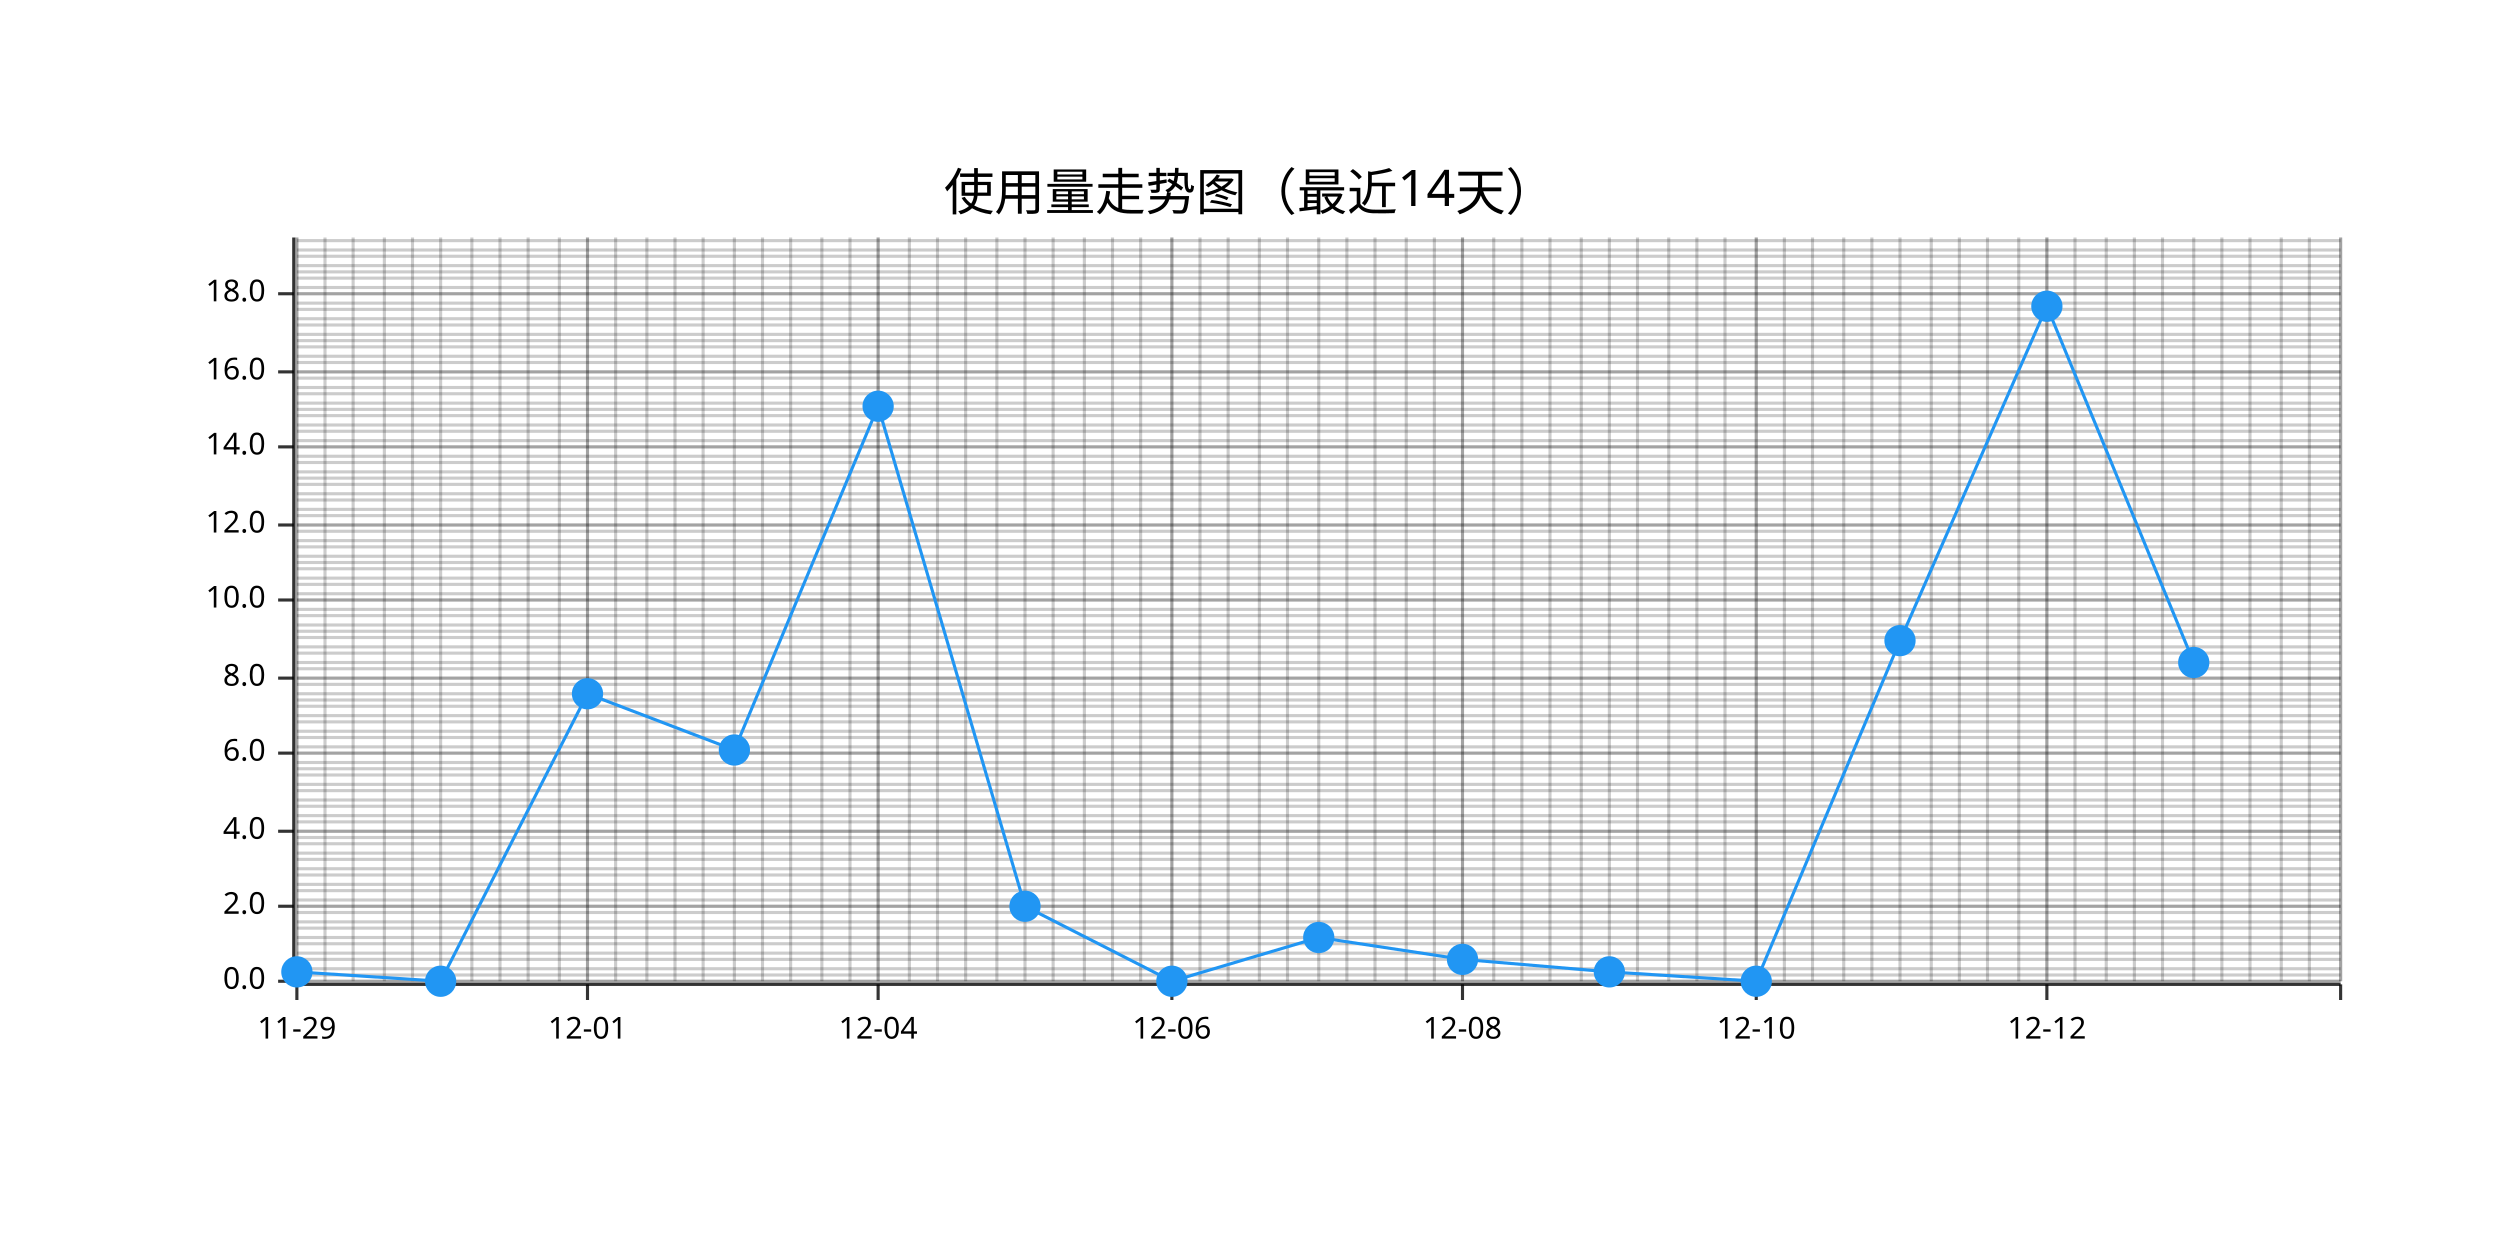
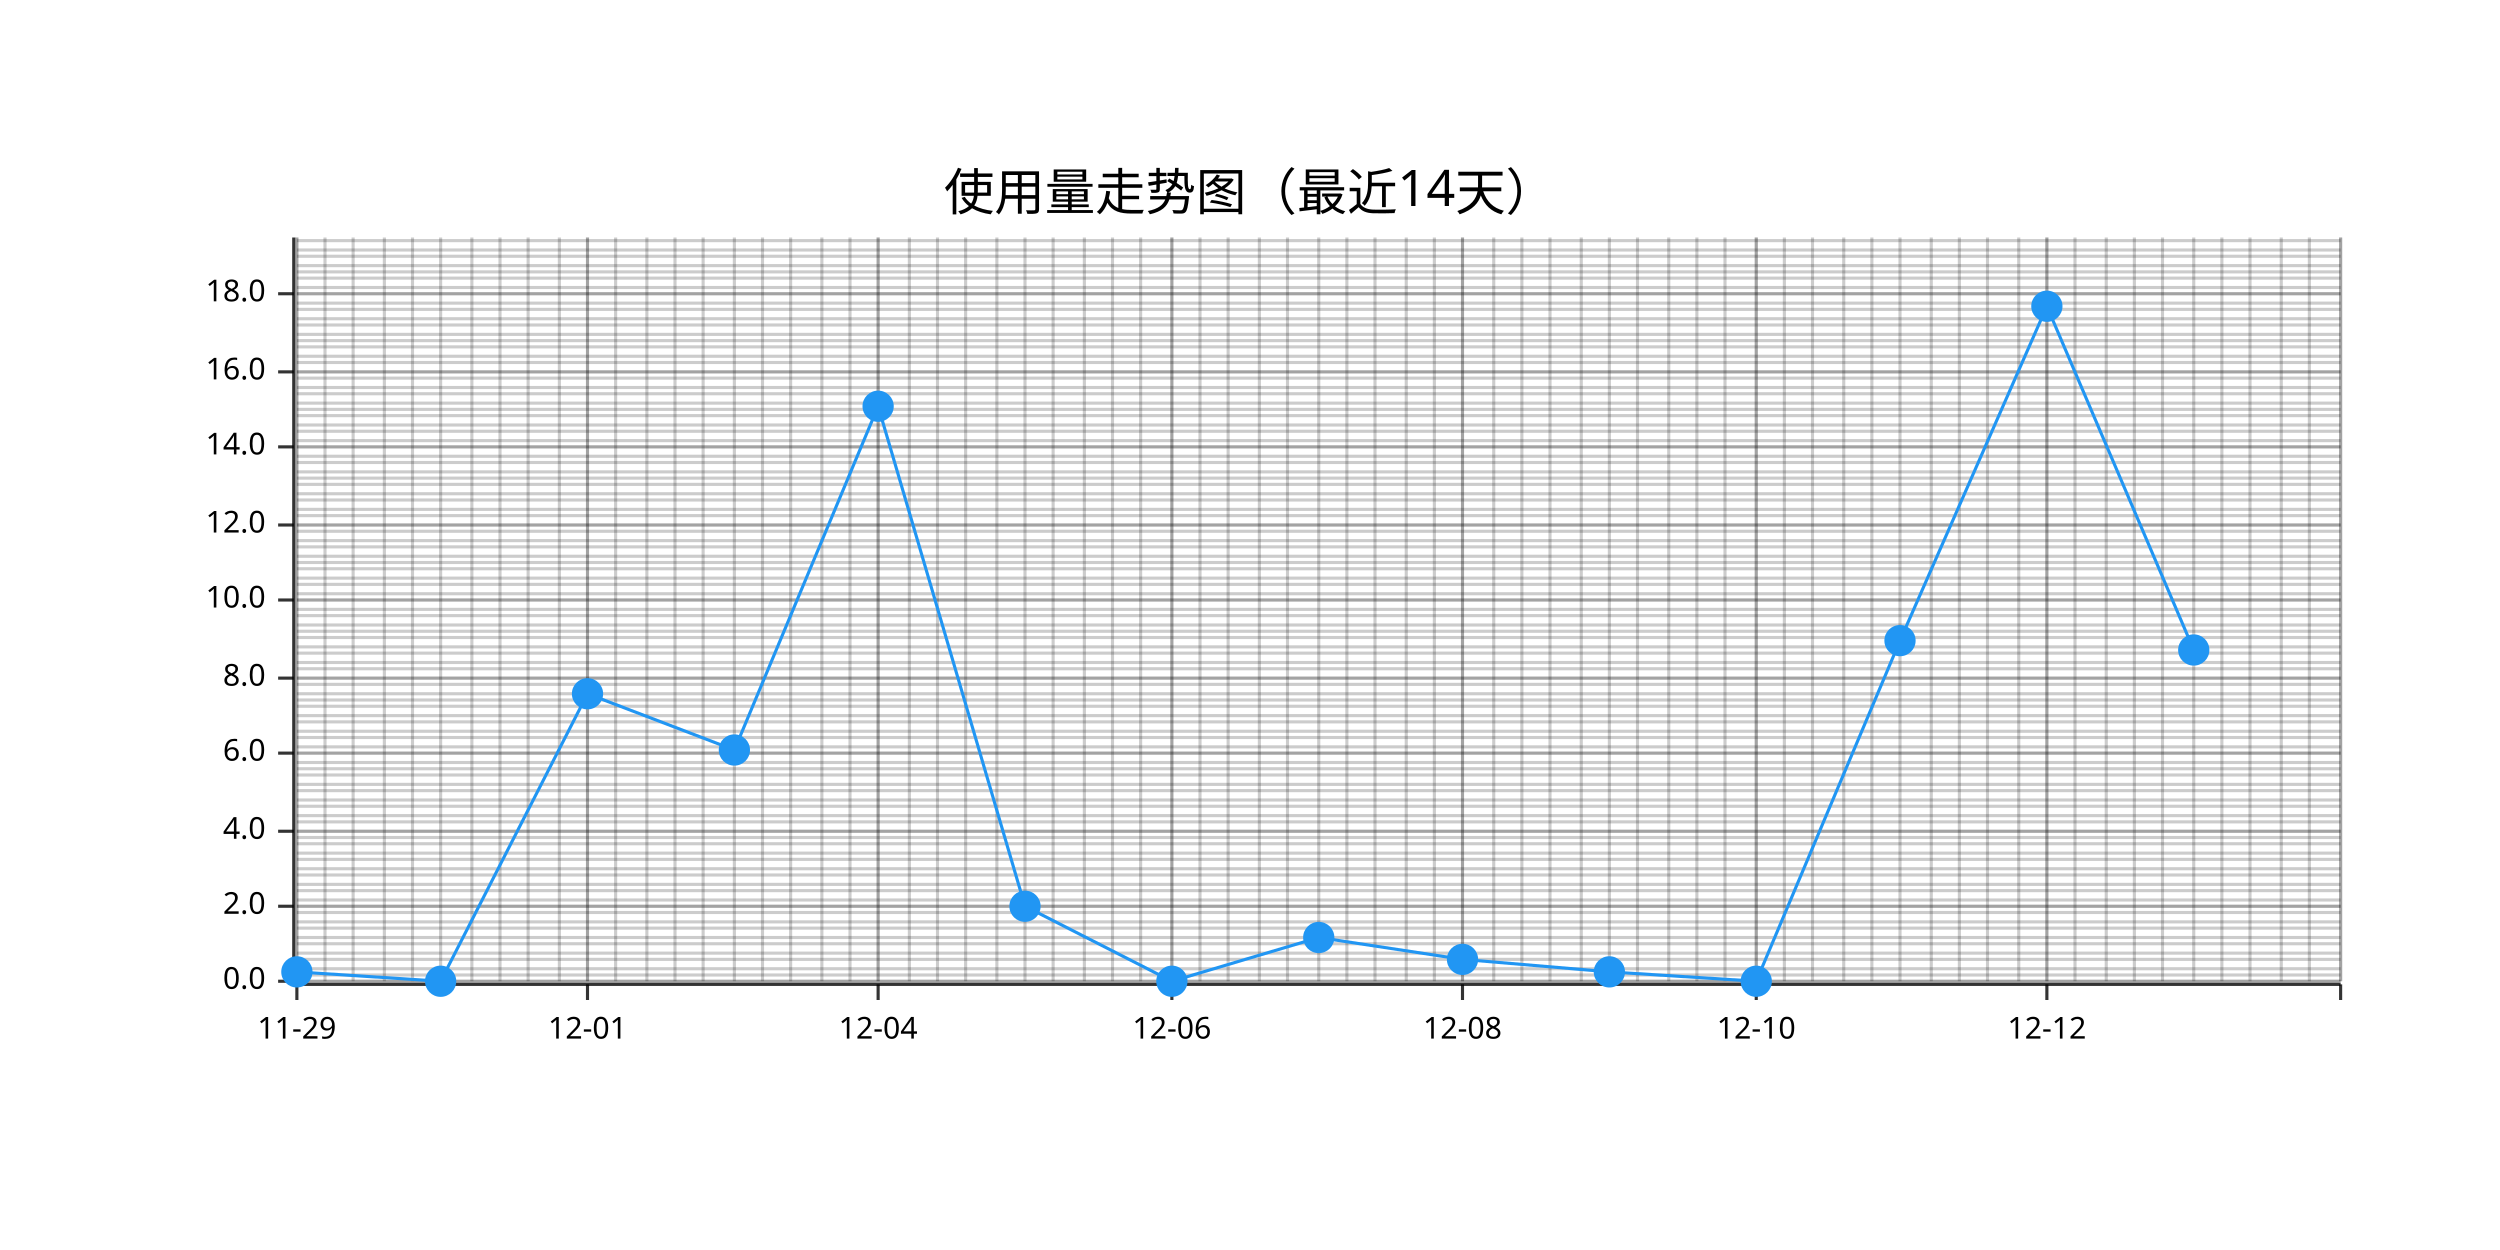
<svg xmlns="http://www.w3.org/2000/svg" width="800" height="400" viewBox="0 0 800 400">
  <rect x="0" y="0" width="800" height="400" opacity="1" fill="#FFFFFF" stroke="none" />
  <text x="400" y="55" dy="0.76em" text-anchor="middle" font-family="sans-serif" font-size="16.129" opacity="1" fill="#000000">
使用量走势图（最近14天）
</text>
  <line opacity="0.2" stroke="#000000" stroke-width="1" x1="95" y1="314" x2="95" y2="76" />
  <line opacity="0.2" stroke="#000000" stroke-width="1" x1="104" y1="314" x2="104" y2="76" />
  <line opacity="0.2" stroke="#000000" stroke-width="1" x1="113" y1="314" x2="113" y2="76" />
  <line opacity="0.2" stroke="#000000" stroke-width="1" x1="123" y1="314" x2="123" y2="76" />
  <line opacity="0.2" stroke="#000000" stroke-width="1" x1="132" y1="314" x2="132" y2="76" />
  <line opacity="0.2" stroke="#000000" stroke-width="1" x1="141" y1="314" x2="141" y2="76" />
  <line opacity="0.2" stroke="#000000" stroke-width="1" x1="151" y1="314" x2="151" y2="76" />
  <line opacity="0.2" stroke="#000000" stroke-width="1" x1="160" y1="314" x2="160" y2="76" />
  <line opacity="0.2" stroke="#000000" stroke-width="1" x1="169" y1="314" x2="169" y2="76" />
  <line opacity="0.2" stroke="#000000" stroke-width="1" x1="179" y1="314" x2="179" y2="76" />
  <line opacity="0.2" stroke="#000000" stroke-width="1" x1="188" y1="314" x2="188" y2="76" />
  <line opacity="0.2" stroke="#000000" stroke-width="1" x1="197" y1="314" x2="197" y2="76" />
  <line opacity="0.2" stroke="#000000" stroke-width="1" x1="207" y1="314" x2="207" y2="76" />
  <line opacity="0.2" stroke="#000000" stroke-width="1" x1="216" y1="314" x2="216" y2="76" />
  <line opacity="0.2" stroke="#000000" stroke-width="1" x1="225" y1="314" x2="225" y2="76" />
  <line opacity="0.2" stroke="#000000" stroke-width="1" x1="235" y1="314" x2="235" y2="76" />
  <line opacity="0.2" stroke="#000000" stroke-width="1" x1="244" y1="314" x2="244" y2="76" />
  <line opacity="0.2" stroke="#000000" stroke-width="1" x1="253" y1="314" x2="253" y2="76" />
  <line opacity="0.2" stroke="#000000" stroke-width="1" x1="263" y1="314" x2="263" y2="76" />
  <line opacity="0.2" stroke="#000000" stroke-width="1" x1="272" y1="314" x2="272" y2="76" />
  <line opacity="0.2" stroke="#000000" stroke-width="1" x1="281" y1="314" x2="281" y2="76" />
  <line opacity="0.2" stroke="#000000" stroke-width="1" x1="291" y1="314" x2="291" y2="76" />
  <line opacity="0.2" stroke="#000000" stroke-width="1" x1="300" y1="314" x2="300" y2="76" />
  <line opacity="0.2" stroke="#000000" stroke-width="1" x1="309" y1="314" x2="309" y2="76" />
  <line opacity="0.2" stroke="#000000" stroke-width="1" x1="319" y1="314" x2="319" y2="76" />
  <line opacity="0.2" stroke="#000000" stroke-width="1" x1="328" y1="314" x2="328" y2="76" />
  <line opacity="0.2" stroke="#000000" stroke-width="1" x1="337" y1="314" x2="337" y2="76" />
  <line opacity="0.2" stroke="#000000" stroke-width="1" x1="347" y1="314" x2="347" y2="76" />
  <line opacity="0.2" stroke="#000000" stroke-width="1" x1="356" y1="314" x2="356" y2="76" />
  <line opacity="0.2" stroke="#000000" stroke-width="1" x1="365" y1="314" x2="365" y2="76" />
  <line opacity="0.2" stroke="#000000" stroke-width="1" x1="375" y1="314" x2="375" y2="76" />
  <line opacity="0.2" stroke="#000000" stroke-width="1" x1="384" y1="314" x2="384" y2="76" />
  <line opacity="0.2" stroke="#000000" stroke-width="1" x1="393" y1="314" x2="393" y2="76" />
  <line opacity="0.2" stroke="#000000" stroke-width="1" x1="403" y1="314" x2="403" y2="76" />
  <line opacity="0.2" stroke="#000000" stroke-width="1" x1="412" y1="314" x2="412" y2="76" />
  <line opacity="0.2" stroke="#000000" stroke-width="1" x1="422" y1="314" x2="422" y2="76" />
  <line opacity="0.2" stroke="#000000" stroke-width="1" x1="431" y1="314" x2="431" y2="76" />
  <line opacity="0.2" stroke="#000000" stroke-width="1" x1="440" y1="314" x2="440" y2="76" />
  <line opacity="0.2" stroke="#000000" stroke-width="1" x1="450" y1="314" x2="450" y2="76" />
  <line opacity="0.2" stroke="#000000" stroke-width="1" x1="459" y1="314" x2="459" y2="76" />
  <line opacity="0.2" stroke="#000000" stroke-width="1" x1="468" y1="314" x2="468" y2="76" />
  <line opacity="0.2" stroke="#000000" stroke-width="1" x1="478" y1="314" x2="478" y2="76" />
  <line opacity="0.2" stroke="#000000" stroke-width="1" x1="487" y1="314" x2="487" y2="76" />
  <line opacity="0.2" stroke="#000000" stroke-width="1" x1="496" y1="314" x2="496" y2="76" />
  <line opacity="0.2" stroke="#000000" stroke-width="1" x1="506" y1="314" x2="506" y2="76" />
  <line opacity="0.2" stroke="#000000" stroke-width="1" x1="515" y1="314" x2="515" y2="76" />
  <line opacity="0.2" stroke="#000000" stroke-width="1" x1="524" y1="314" x2="524" y2="76" />
  <line opacity="0.2" stroke="#000000" stroke-width="1" x1="534" y1="314" x2="534" y2="76" />
  <line opacity="0.2" stroke="#000000" stroke-width="1" x1="543" y1="314" x2="543" y2="76" />
  <line opacity="0.2" stroke="#000000" stroke-width="1" x1="552" y1="314" x2="552" y2="76" />
  <line opacity="0.2" stroke="#000000" stroke-width="1" x1="562" y1="314" x2="562" y2="76" />
  <line opacity="0.2" stroke="#000000" stroke-width="1" x1="571" y1="314" x2="571" y2="76" />
  <line opacity="0.2" stroke="#000000" stroke-width="1" x1="580" y1="314" x2="580" y2="76" />
  <line opacity="0.2" stroke="#000000" stroke-width="1" x1="590" y1="314" x2="590" y2="76" />
  <line opacity="0.2" stroke="#000000" stroke-width="1" x1="599" y1="314" x2="599" y2="76" />
  <line opacity="0.2" stroke="#000000" stroke-width="1" x1="608" y1="314" x2="608" y2="76" />
  <line opacity="0.2" stroke="#000000" stroke-width="1" x1="618" y1="314" x2="618" y2="76" />
  <line opacity="0.2" stroke="#000000" stroke-width="1" x1="627" y1="314" x2="627" y2="76" />
  <line opacity="0.2" stroke="#000000" stroke-width="1" x1="636" y1="314" x2="636" y2="76" />
  <line opacity="0.2" stroke="#000000" stroke-width="1" x1="646" y1="314" x2="646" y2="76" />
  <line opacity="0.2" stroke="#000000" stroke-width="1" x1="655" y1="314" x2="655" y2="76" />
  <line opacity="0.2" stroke="#000000" stroke-width="1" x1="664" y1="314" x2="664" y2="76" />
  <line opacity="0.2" stroke="#000000" stroke-width="1" x1="674" y1="314" x2="674" y2="76" />
  <line opacity="0.2" stroke="#000000" stroke-width="1" x1="683" y1="314" x2="683" y2="76" />
  <line opacity="0.2" stroke="#000000" stroke-width="1" x1="692" y1="314" x2="692" y2="76" />
  <line opacity="0.2" stroke="#000000" stroke-width="1" x1="702" y1="314" x2="702" y2="76" />
  <line opacity="0.2" stroke="#000000" stroke-width="1" x1="711" y1="314" x2="711" y2="76" />
  <line opacity="0.2" stroke="#000000" stroke-width="1" x1="720" y1="314" x2="720" y2="76" />
  <line opacity="0.2" stroke="#000000" stroke-width="1" x1="730" y1="314" x2="730" y2="76" />
  <line opacity="0.2" stroke="#000000" stroke-width="1" x1="739" y1="314" x2="739" y2="76" />
  <line opacity="0.2" stroke="#000000" stroke-width="1" x1="749" y1="314" x2="749" y2="76" />
  <line opacity="0.2" stroke="#000000" stroke-width="1" x1="95" y1="314" x2="749" y2="314" />
  <line opacity="0.2" stroke="#000000" stroke-width="1" x1="95" y1="312" x2="749" y2="312" />
  <line opacity="0.2" stroke="#000000" stroke-width="1" x1="95" y1="310" x2="749" y2="310" />
  <line opacity="0.2" stroke="#000000" stroke-width="1" x1="95" y1="307" x2="749" y2="307" />
  <line opacity="0.2" stroke="#000000" stroke-width="1" x1="95" y1="305" x2="749" y2="305" />
  <line opacity="0.2" stroke="#000000" stroke-width="1" x1="95" y1="302" x2="749" y2="302" />
  <line opacity="0.2" stroke="#000000" stroke-width="1" x1="95" y1="300" x2="749" y2="300" />
  <line opacity="0.2" stroke="#000000" stroke-width="1" x1="95" y1="297" x2="749" y2="297" />
  <line opacity="0.2" stroke="#000000" stroke-width="1" x1="95" y1="295" x2="749" y2="295" />
  <line opacity="0.2" stroke="#000000" stroke-width="1" x1="95" y1="292" x2="749" y2="292" />
  <line opacity="0.2" stroke="#000000" stroke-width="1" x1="95" y1="290" x2="749" y2="290" />
  <line opacity="0.2" stroke="#000000" stroke-width="1" x1="95" y1="288" x2="749" y2="288" />
  <line opacity="0.2" stroke="#000000" stroke-width="1" x1="95" y1="285" x2="749" y2="285" />
  <line opacity="0.2" stroke="#000000" stroke-width="1" x1="95" y1="283" x2="749" y2="283" />
  <line opacity="0.2" stroke="#000000" stroke-width="1" x1="95" y1="280" x2="749" y2="280" />
  <line opacity="0.2" stroke="#000000" stroke-width="1" x1="95" y1="278" x2="749" y2="278" />
  <line opacity="0.2" stroke="#000000" stroke-width="1" x1="95" y1="275" x2="749" y2="275" />
  <line opacity="0.2" stroke="#000000" stroke-width="1" x1="95" y1="273" x2="749" y2="273" />
  <line opacity="0.2" stroke="#000000" stroke-width="1" x1="95" y1="270" x2="749" y2="270" />
  <line opacity="0.2" stroke="#000000" stroke-width="1" x1="95" y1="268" x2="749" y2="268" />
  <line opacity="0.2" stroke="#000000" stroke-width="1" x1="95" y1="266" x2="749" y2="266" />
  <line opacity="0.2" stroke="#000000" stroke-width="1" x1="95" y1="263" x2="749" y2="263" />
  <line opacity="0.2" stroke="#000000" stroke-width="1" x1="95" y1="261" x2="749" y2="261" />
  <line opacity="0.2" stroke="#000000" stroke-width="1" x1="95" y1="258" x2="749" y2="258" />
  <line opacity="0.2" stroke="#000000" stroke-width="1" x1="95" y1="256" x2="749" y2="256" />
  <line opacity="0.2" stroke="#000000" stroke-width="1" x1="95" y1="253" x2="749" y2="253" />
  <line opacity="0.2" stroke="#000000" stroke-width="1" x1="95" y1="251" x2="749" y2="251" />
  <line opacity="0.2" stroke="#000000" stroke-width="1" x1="95" y1="248" x2="749" y2="248" />
  <line opacity="0.2" stroke="#000000" stroke-width="1" x1="95" y1="246" x2="749" y2="246" />
  <line opacity="0.2" stroke="#000000" stroke-width="1" x1="95" y1="244" x2="749" y2="244" />
  <line opacity="0.2" stroke="#000000" stroke-width="1" x1="95" y1="241" x2="749" y2="241" />
  <line opacity="0.2" stroke="#000000" stroke-width="1" x1="95" y1="239" x2="749" y2="239" />
  <line opacity="0.2" stroke="#000000" stroke-width="1" x1="95" y1="236" x2="749" y2="236" />
  <line opacity="0.2" stroke="#000000" stroke-width="1" x1="95" y1="234" x2="749" y2="234" />
  <line opacity="0.2" stroke="#000000" stroke-width="1" x1="95" y1="231" x2="749" y2="231" />
  <line opacity="0.2" stroke="#000000" stroke-width="1" x1="95" y1="229" x2="749" y2="229" />
  <line opacity="0.2" stroke="#000000" stroke-width="1" x1="95" y1="226" x2="749" y2="226" />
  <line opacity="0.2" stroke="#000000" stroke-width="1" x1="95" y1="224" x2="749" y2="224" />
  <line opacity="0.2" stroke="#000000" stroke-width="1" x1="95" y1="222" x2="749" y2="222" />
  <line opacity="0.2" stroke="#000000" stroke-width="1" x1="95" y1="219" x2="749" y2="219" />
  <line opacity="0.2" stroke="#000000" stroke-width="1" x1="95" y1="217" x2="749" y2="217" />
  <line opacity="0.2" stroke="#000000" stroke-width="1" x1="95" y1="214" x2="749" y2="214" />
  <line opacity="0.2" stroke="#000000" stroke-width="1" x1="95" y1="212" x2="749" y2="212" />
  <line opacity="0.2" stroke="#000000" stroke-width="1" x1="95" y1="209" x2="749" y2="209" />
  <line opacity="0.2" stroke="#000000" stroke-width="1" x1="95" y1="207" x2="749" y2="207" />
  <line opacity="0.2" stroke="#000000" stroke-width="1" x1="95" y1="204" x2="749" y2="204" />
  <line opacity="0.2" stroke="#000000" stroke-width="1" x1="95" y1="202" x2="749" y2="202" />
  <line opacity="0.2" stroke="#000000" stroke-width="1" x1="95" y1="200" x2="749" y2="200" />
  <line opacity="0.2" stroke="#000000" stroke-width="1" x1="95" y1="197" x2="749" y2="197" />
  <line opacity="0.2" stroke="#000000" stroke-width="1" x1="95" y1="195" x2="749" y2="195" />
  <line opacity="0.2" stroke="#000000" stroke-width="1" x1="95" y1="192" x2="749" y2="192" />
  <line opacity="0.2" stroke="#000000" stroke-width="1" x1="95" y1="190" x2="749" y2="190" />
  <line opacity="0.2" stroke="#000000" stroke-width="1" x1="95" y1="187" x2="749" y2="187" />
  <line opacity="0.2" stroke="#000000" stroke-width="1" x1="95" y1="185" x2="749" y2="185" />
  <line opacity="0.2" stroke="#000000" stroke-width="1" x1="95" y1="182" x2="749" y2="182" />
  <line opacity="0.2" stroke="#000000" stroke-width="1" x1="95" y1="180" x2="749" y2="180" />
  <line opacity="0.2" stroke="#000000" stroke-width="1" x1="95" y1="178" x2="749" y2="178" />
  <line opacity="0.2" stroke="#000000" stroke-width="1" x1="95" y1="175" x2="749" y2="175" />
  <line opacity="0.2" stroke="#000000" stroke-width="1" x1="95" y1="173" x2="749" y2="173" />
  <line opacity="0.2" stroke="#000000" stroke-width="1" x1="95" y1="170" x2="749" y2="170" />
  <line opacity="0.2" stroke="#000000" stroke-width="1" x1="95" y1="168" x2="749" y2="168" />
  <line opacity="0.2" stroke="#000000" stroke-width="1" x1="95" y1="165" x2="749" y2="165" />
  <line opacity="0.2" stroke="#000000" stroke-width="1" x1="95" y1="163" x2="749" y2="163" />
  <line opacity="0.2" stroke="#000000" stroke-width="1" x1="95" y1="160" x2="749" y2="160" />
  <line opacity="0.2" stroke="#000000" stroke-width="1" x1="95" y1="158" x2="749" y2="158" />
  <line opacity="0.2" stroke="#000000" stroke-width="1" x1="95" y1="155" x2="749" y2="155" />
  <line opacity="0.2" stroke="#000000" stroke-width="1" x1="95" y1="153" x2="749" y2="153" />
  <line opacity="0.2" stroke="#000000" stroke-width="1" x1="95" y1="151" x2="749" y2="151" />
  <line opacity="0.2" stroke="#000000" stroke-width="1" x1="95" y1="148" x2="749" y2="148" />
  <line opacity="0.2" stroke="#000000" stroke-width="1" x1="95" y1="146" x2="749" y2="146" />
  <line opacity="0.2" stroke="#000000" stroke-width="1" x1="95" y1="143" x2="749" y2="143" />
  <line opacity="0.2" stroke="#000000" stroke-width="1" x1="95" y1="141" x2="749" y2="141" />
  <line opacity="0.2" stroke="#000000" stroke-width="1" x1="95" y1="138" x2="749" y2="138" />
  <line opacity="0.2" stroke="#000000" stroke-width="1" x1="95" y1="136" x2="749" y2="136" />
  <line opacity="0.2" stroke="#000000" stroke-width="1" x1="95" y1="133" x2="749" y2="133" />
  <line opacity="0.2" stroke="#000000" stroke-width="1" x1="95" y1="131" x2="749" y2="131" />
  <line opacity="0.2" stroke="#000000" stroke-width="1" x1="95" y1="129" x2="749" y2="129" />
  <line opacity="0.2" stroke="#000000" stroke-width="1" x1="95" y1="126" x2="749" y2="126" />
  <line opacity="0.2" stroke="#000000" stroke-width="1" x1="95" y1="124" x2="749" y2="124" />
  <line opacity="0.2" stroke="#000000" stroke-width="1" x1="95" y1="121" x2="749" y2="121" />
  <line opacity="0.2" stroke="#000000" stroke-width="1" x1="95" y1="119" x2="749" y2="119" />
  <line opacity="0.2" stroke="#000000" stroke-width="1" x1="95" y1="116" x2="749" y2="116" />
  <line opacity="0.2" stroke="#000000" stroke-width="1" x1="95" y1="114" x2="749" y2="114" />
  <line opacity="0.2" stroke="#000000" stroke-width="1" x1="95" y1="111" x2="749" y2="111" />
  <line opacity="0.2" stroke="#000000" stroke-width="1" x1="95" y1="109" x2="749" y2="109" />
  <line opacity="0.2" stroke="#000000" stroke-width="1" x1="95" y1="107" x2="749" y2="107" />
  <line opacity="0.2" stroke="#000000" stroke-width="1" x1="95" y1="104" x2="749" y2="104" />
  <line opacity="0.2" stroke="#000000" stroke-width="1" x1="95" y1="102" x2="749" y2="102" />
  <line opacity="0.2" stroke="#000000" stroke-width="1" x1="95" y1="99" x2="749" y2="99" />
  <line opacity="0.2" stroke="#000000" stroke-width="1" x1="95" y1="97" x2="749" y2="97" />
  <line opacity="0.2" stroke="#000000" stroke-width="1" x1="95" y1="94" x2="749" y2="94" />
  <line opacity="0.2" stroke="#000000" stroke-width="1" x1="95" y1="92" x2="749" y2="92" />
  <line opacity="0.2" stroke="#000000" stroke-width="1" x1="95" y1="89" x2="749" y2="89" />
  <line opacity="0.2" stroke="#000000" stroke-width="1" x1="95" y1="87" x2="749" y2="87" />
  <line opacity="0.2" stroke="#000000" stroke-width="1" x1="95" y1="85" x2="749" y2="85" />
  <line opacity="0.2" stroke="#000000" stroke-width="1" x1="95" y1="82" x2="749" y2="82" />
  <line opacity="0.2" stroke="#000000" stroke-width="1" x1="95" y1="80" x2="749" y2="80" />
  <line opacity="0.2" stroke="#000000" stroke-width="1" x1="95" y1="77" x2="749" y2="77" />
  <line opacity="0.2" stroke="#000000" stroke-width="1" x1="95" y1="314" x2="95" y2="76" />
  <line opacity="0.2" stroke="#000000" stroke-width="1" x1="188" y1="314" x2="188" y2="76" />
  <line opacity="0.2" stroke="#000000" stroke-width="1" x1="281" y1="314" x2="281" y2="76" />
  <line opacity="0.2" stroke="#000000" stroke-width="1" x1="375" y1="314" x2="375" y2="76" />
  <line opacity="0.2" stroke="#000000" stroke-width="1" x1="468" y1="314" x2="468" y2="76" />
  <line opacity="0.2" stroke="#000000" stroke-width="1" x1="562" y1="314" x2="562" y2="76" />
  <line opacity="0.2" stroke="#000000" stroke-width="1" x1="655" y1="314" x2="655" y2="76" />
  <line opacity="0.2" stroke="#000000" stroke-width="1" x1="749" y1="314" x2="749" y2="76" />
  <line opacity="0.2" stroke="#000000" stroke-width="1" x1="95" y1="314" x2="749" y2="314" />
  <line opacity="0.2" stroke="#000000" stroke-width="1" x1="95" y1="290" x2="749" y2="290" />
  <line opacity="0.2" stroke="#000000" stroke-width="1" x1="95" y1="266" x2="749" y2="266" />
  <line opacity="0.2" stroke="#000000" stroke-width="1" x1="95" y1="241" x2="749" y2="241" />
  <line opacity="0.2" stroke="#000000" stroke-width="1" x1="95" y1="217" x2="749" y2="217" />
  <line opacity="0.2" stroke="#000000" stroke-width="1" x1="95" y1="192" x2="749" y2="192" />
  <line opacity="0.2" stroke="#000000" stroke-width="1" x1="95" y1="168" x2="749" y2="168" />
  <line opacity="0.2" stroke="#000000" stroke-width="1" x1="95" y1="143" x2="749" y2="143" />
  <line opacity="0.2" stroke="#000000" stroke-width="1" x1="95" y1="119" x2="749" y2="119" />
  <line opacity="0.2" stroke="#000000" stroke-width="1" x1="95" y1="94" x2="749" y2="94" />
  <polyline fill="none" opacity="0.8" stroke="#000000" stroke-width="1" points="94,76 94,314 " />
  <text x="85" y="314" dy="0.5ex" text-anchor="end" font-family="sans-serif" font-size="9.677" opacity="1" fill="#000000">
0.0
</text>
  <polyline fill="none" opacity="0.8" stroke="#000000" stroke-width="1" points="89,314 94,314 " />
  <text x="85" y="290" dy="0.5ex" text-anchor="end" font-family="sans-serif" font-size="9.677" opacity="1" fill="#000000">
2.0
</text>
  <polyline fill="none" opacity="0.8" stroke="#000000" stroke-width="1" points="89,290 94,290 " />
  <text x="85" y="266" dy="0.5ex" text-anchor="end" font-family="sans-serif" font-size="9.677" opacity="1" fill="#000000">
4.0
</text>
  <polyline fill="none" opacity="0.8" stroke="#000000" stroke-width="1" points="89,266 94,266 " />
  <text x="85" y="241" dy="0.5ex" text-anchor="end" font-family="sans-serif" font-size="9.677" opacity="1" fill="#000000">
6.0
</text>
  <polyline fill="none" opacity="0.8" stroke="#000000" stroke-width="1" points="89,241 94,241 " />
  <text x="85" y="217" dy="0.5ex" text-anchor="end" font-family="sans-serif" font-size="9.677" opacity="1" fill="#000000">
8.0
</text>
  <polyline fill="none" opacity="0.8" stroke="#000000" stroke-width="1" points="89,217 94,217 " />
  <text x="85" y="192" dy="0.5ex" text-anchor="end" font-family="sans-serif" font-size="9.677" opacity="1" fill="#000000">
10.0
</text>
  <polyline fill="none" opacity="0.8" stroke="#000000" stroke-width="1" points="89,192 94,192 " />
  <text x="85" y="168" dy="0.5ex" text-anchor="end" font-family="sans-serif" font-size="9.677" opacity="1" fill="#000000">
12.0
</text>
  <polyline fill="none" opacity="0.8" stroke="#000000" stroke-width="1" points="89,168 94,168 " />
  <text x="85" y="143" dy="0.5ex" text-anchor="end" font-family="sans-serif" font-size="9.677" opacity="1" fill="#000000">
14.0
</text>
  <polyline fill="none" opacity="0.8" stroke="#000000" stroke-width="1" points="89,143 94,143 " />
  <text x="85" y="119" dy="0.5ex" text-anchor="end" font-family="sans-serif" font-size="9.677" opacity="1" fill="#000000">
16.0
</text>
  <polyline fill="none" opacity="0.8" stroke="#000000" stroke-width="1" points="89,119 94,119 " />
  <text x="85" y="94" dy="0.5ex" text-anchor="end" font-family="sans-serif" font-size="9.677" opacity="1" fill="#000000">
18.0
</text>
  <polyline fill="none" opacity="0.8" stroke="#000000" stroke-width="1" points="89,94 94,94 " />
  <polyline fill="none" opacity="0.8" stroke="#000000" stroke-width="1" points="95,315 749,315 " />
  <text x="95" y="325" dy="0.76em" text-anchor="middle" font-family="sans-serif" font-size="9.677" opacity="1" fill="#000000">
11-29
</text>
  <polyline fill="none" opacity="0.8" stroke="#000000" stroke-width="1" points="95,315 95,320 " />
  <text x="188" y="325" dy="0.76em" text-anchor="middle" font-family="sans-serif" font-size="9.677" opacity="1" fill="#000000">
12-01
</text>
  <polyline fill="none" opacity="0.8" stroke="#000000" stroke-width="1" points="188,315 188,320 " />
  <text x="281" y="325" dy="0.76em" text-anchor="middle" font-family="sans-serif" font-size="9.677" opacity="1" fill="#000000">
12-04
</text>
  <polyline fill="none" opacity="0.8" stroke="#000000" stroke-width="1" points="281,315 281,320 " />
  <text x="375" y="325" dy="0.76em" text-anchor="middle" font-family="sans-serif" font-size="9.677" opacity="1" fill="#000000">
12-06
</text>
  <polyline fill="none" opacity="0.8" stroke="#000000" stroke-width="1" points="375,315 375,320 " />
  <text x="468" y="325" dy="0.76em" text-anchor="middle" font-family="sans-serif" font-size="9.677" opacity="1" fill="#000000">
12-08
</text>
  <polyline fill="none" opacity="0.8" stroke="#000000" stroke-width="1" points="468,315 468,320 " />
  <text x="562" y="325" dy="0.76em" text-anchor="middle" font-family="sans-serif" font-size="9.677" opacity="1" fill="#000000">
12-10
</text>
  <polyline fill="none" opacity="0.8" stroke="#000000" stroke-width="1" points="562,315 562,320 " />
  <text x="655" y="325" dy="0.76em" text-anchor="middle" font-family="sans-serif" font-size="9.677" opacity="1" fill="#000000">
12-12
</text>
  <polyline fill="none" opacity="0.8" stroke="#000000" stroke-width="1" points="655,315 655,320 " />
  <text x="749" y="325" dy="0.76em" text-anchor="middle" font-family="sans-serif" font-size="9.677" opacity="1" fill="#000000">

</text>
  <polyline fill="none" opacity="0.8" stroke="#000000" stroke-width="1" points="749,315 749,320 " />
-   <polyline fill="none" opacity="1" stroke="#2196F3" stroke-width="1" points="95,311 141,314 188,222 235,240 281,130 328,290 375,314 422,300 468,307 515,311 562,314 608,205 655,98 702,212 " />
+   <polyline fill="none" opacity="1" stroke="#2196F3" stroke-width="1" points="95,311 141,314 188,222 235,240 281,130 328,290 375,314 422,300 468,307 515,311 562,314 608,205 655,98 702,208 " />
  <circle cx="95" cy="311" r="5" opacity="1" fill="#2196F3" stroke="none" stroke-width="1" />
  <circle cx="141" cy="314" r="5" opacity="1" fill="#2196F3" stroke="none" stroke-width="1" />
  <circle cx="188" cy="222" r="5" opacity="1" fill="#2196F3" stroke="none" stroke-width="1" />
  <circle cx="235" cy="240" r="5" opacity="1" fill="#2196F3" stroke="none" stroke-width="1" />
  <circle cx="281" cy="130" r="5" opacity="1" fill="#2196F3" stroke="none" stroke-width="1" />
  <circle cx="328" cy="290" r="5" opacity="1" fill="#2196F3" stroke="none" stroke-width="1" />
  <circle cx="375" cy="314" r="5" opacity="1" fill="#2196F3" stroke="none" stroke-width="1" />
  <circle cx="422" cy="300" r="5" opacity="1" fill="#2196F3" stroke="none" stroke-width="1" />
  <circle cx="468" cy="307" r="5" opacity="1" fill="#2196F3" stroke="none" stroke-width="1" />
  <circle cx="515" cy="311" r="5" opacity="1" fill="#2196F3" stroke="none" stroke-width="1" />
  <circle cx="562" cy="314" r="5" opacity="1" fill="#2196F3" stroke="none" stroke-width="1" />
  <circle cx="608" cy="205" r="5" opacity="1" fill="#2196F3" stroke="none" stroke-width="1" />
  <circle cx="655" cy="98" r="5" opacity="1" fill="#2196F3" stroke="none" stroke-width="1" />
-   <circle cx="702" cy="212" r="5" opacity="1" fill="#2196F3" stroke="none" stroke-width="1" />
+   <circle cx="702" cy="208" r="5" opacity="1" fill="#2196F3" stroke="none" stroke-width="1" />
</svg>
